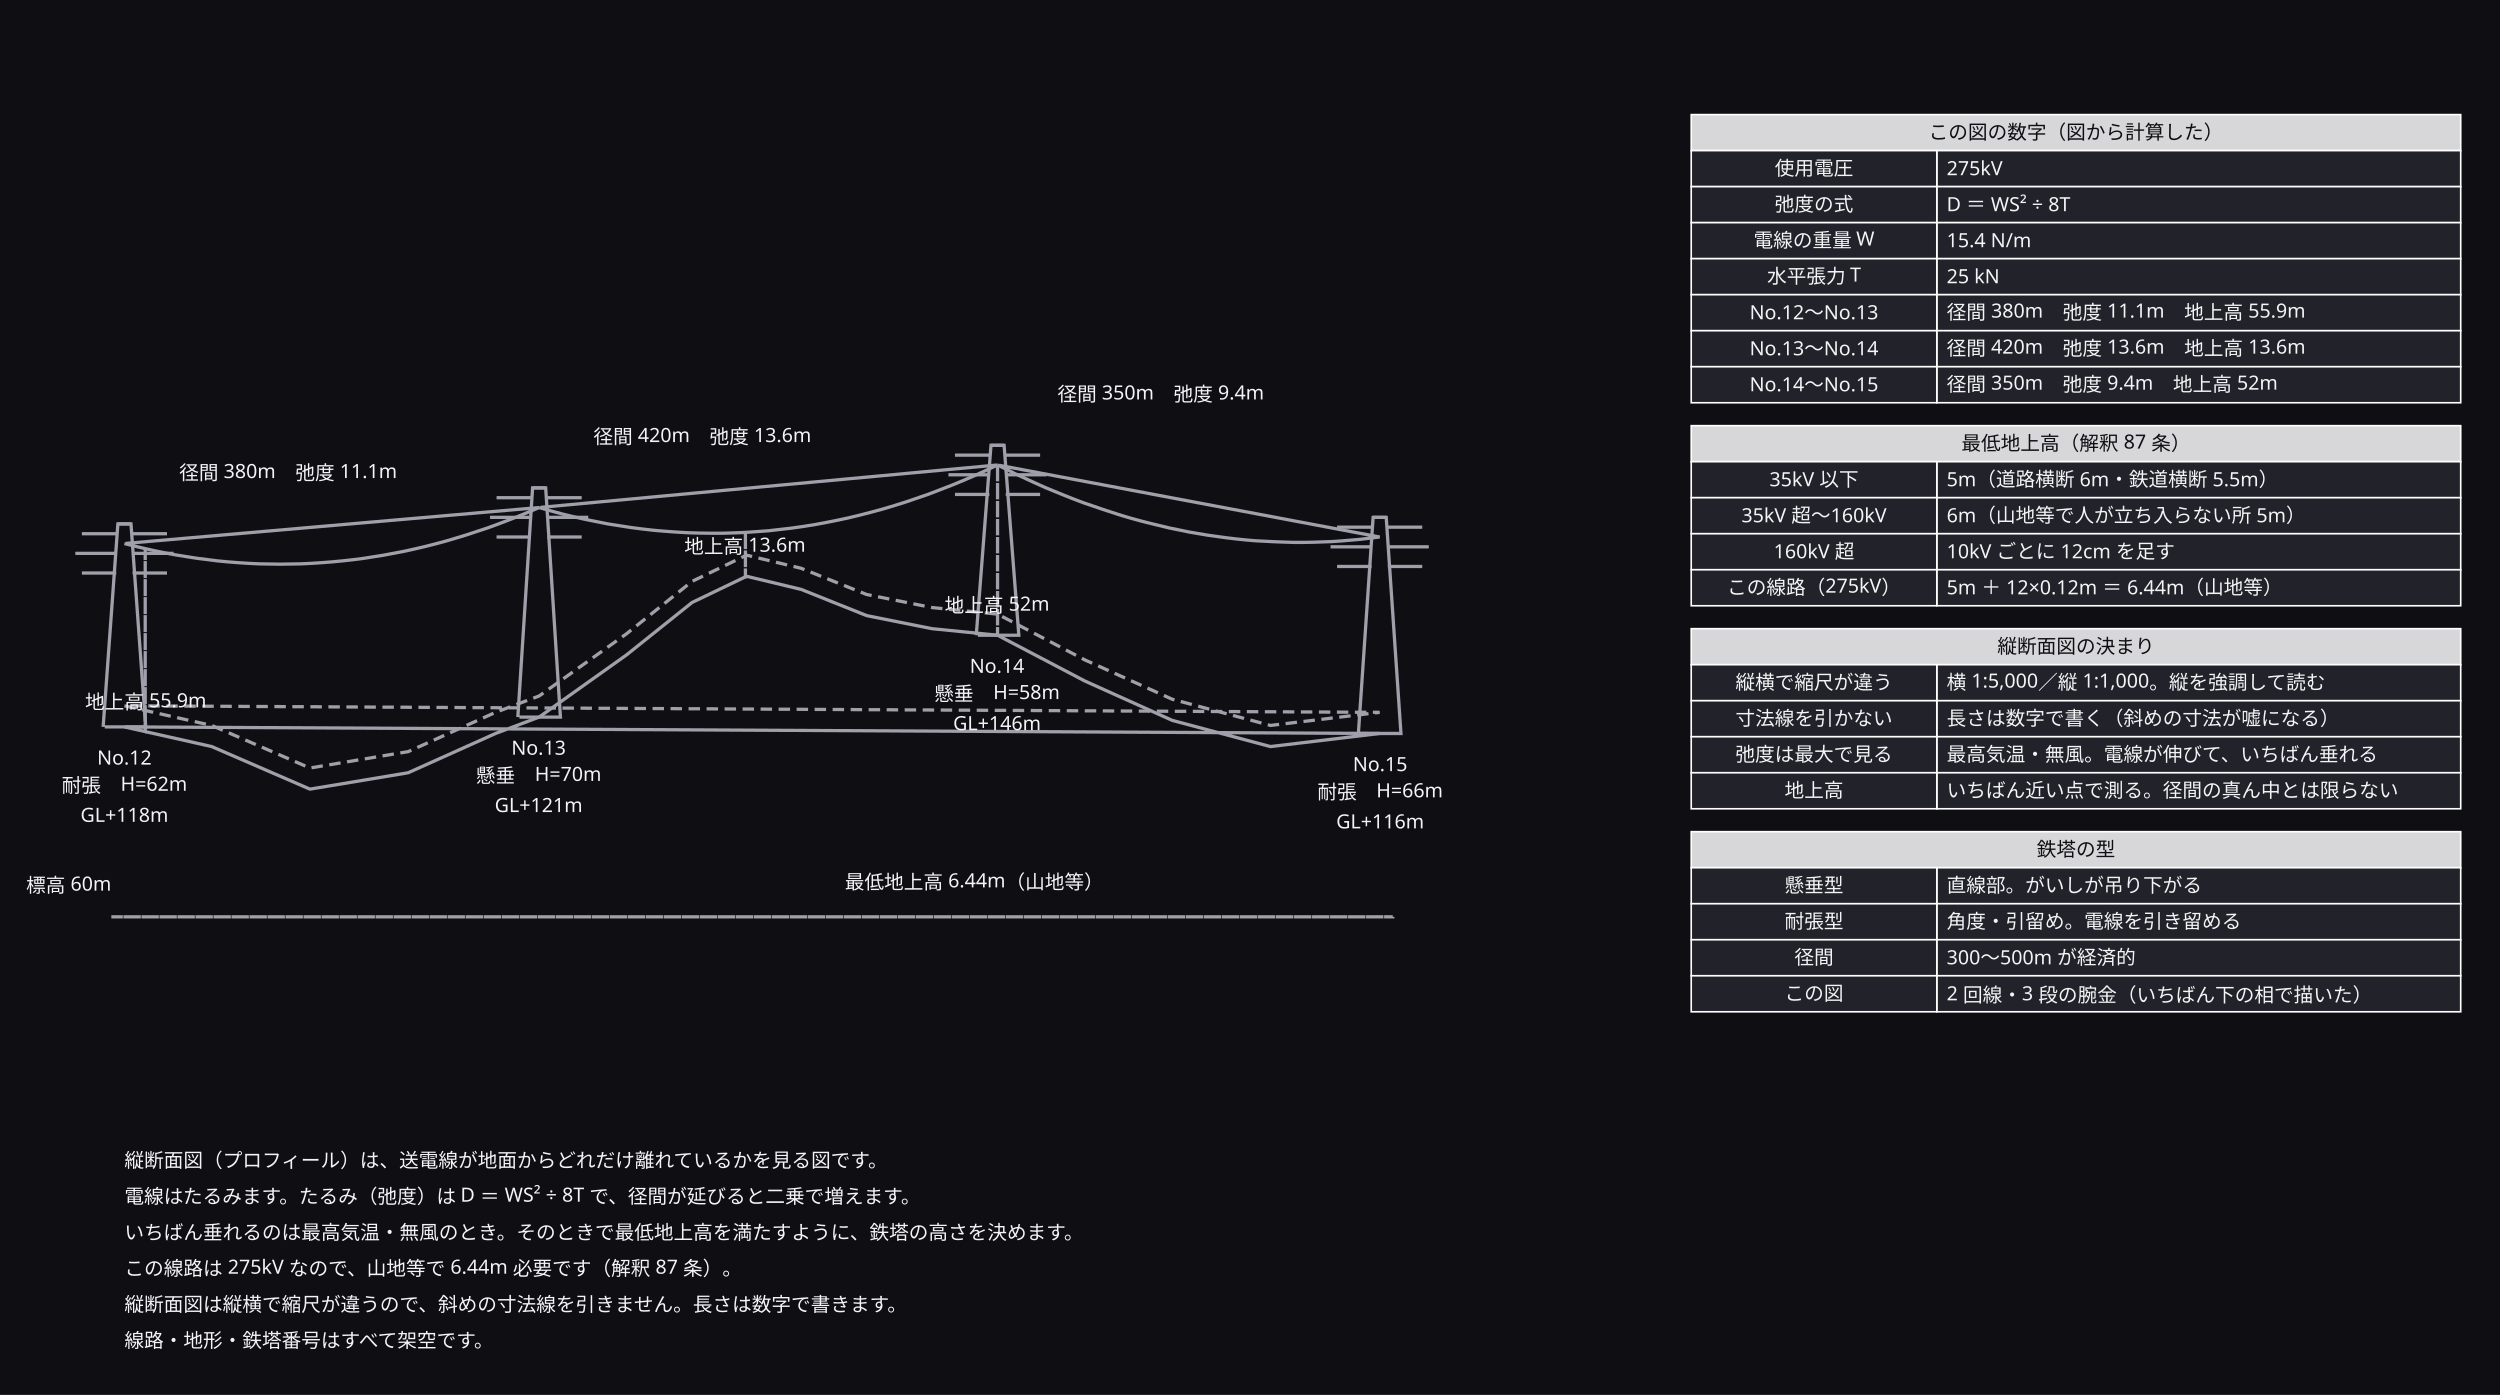
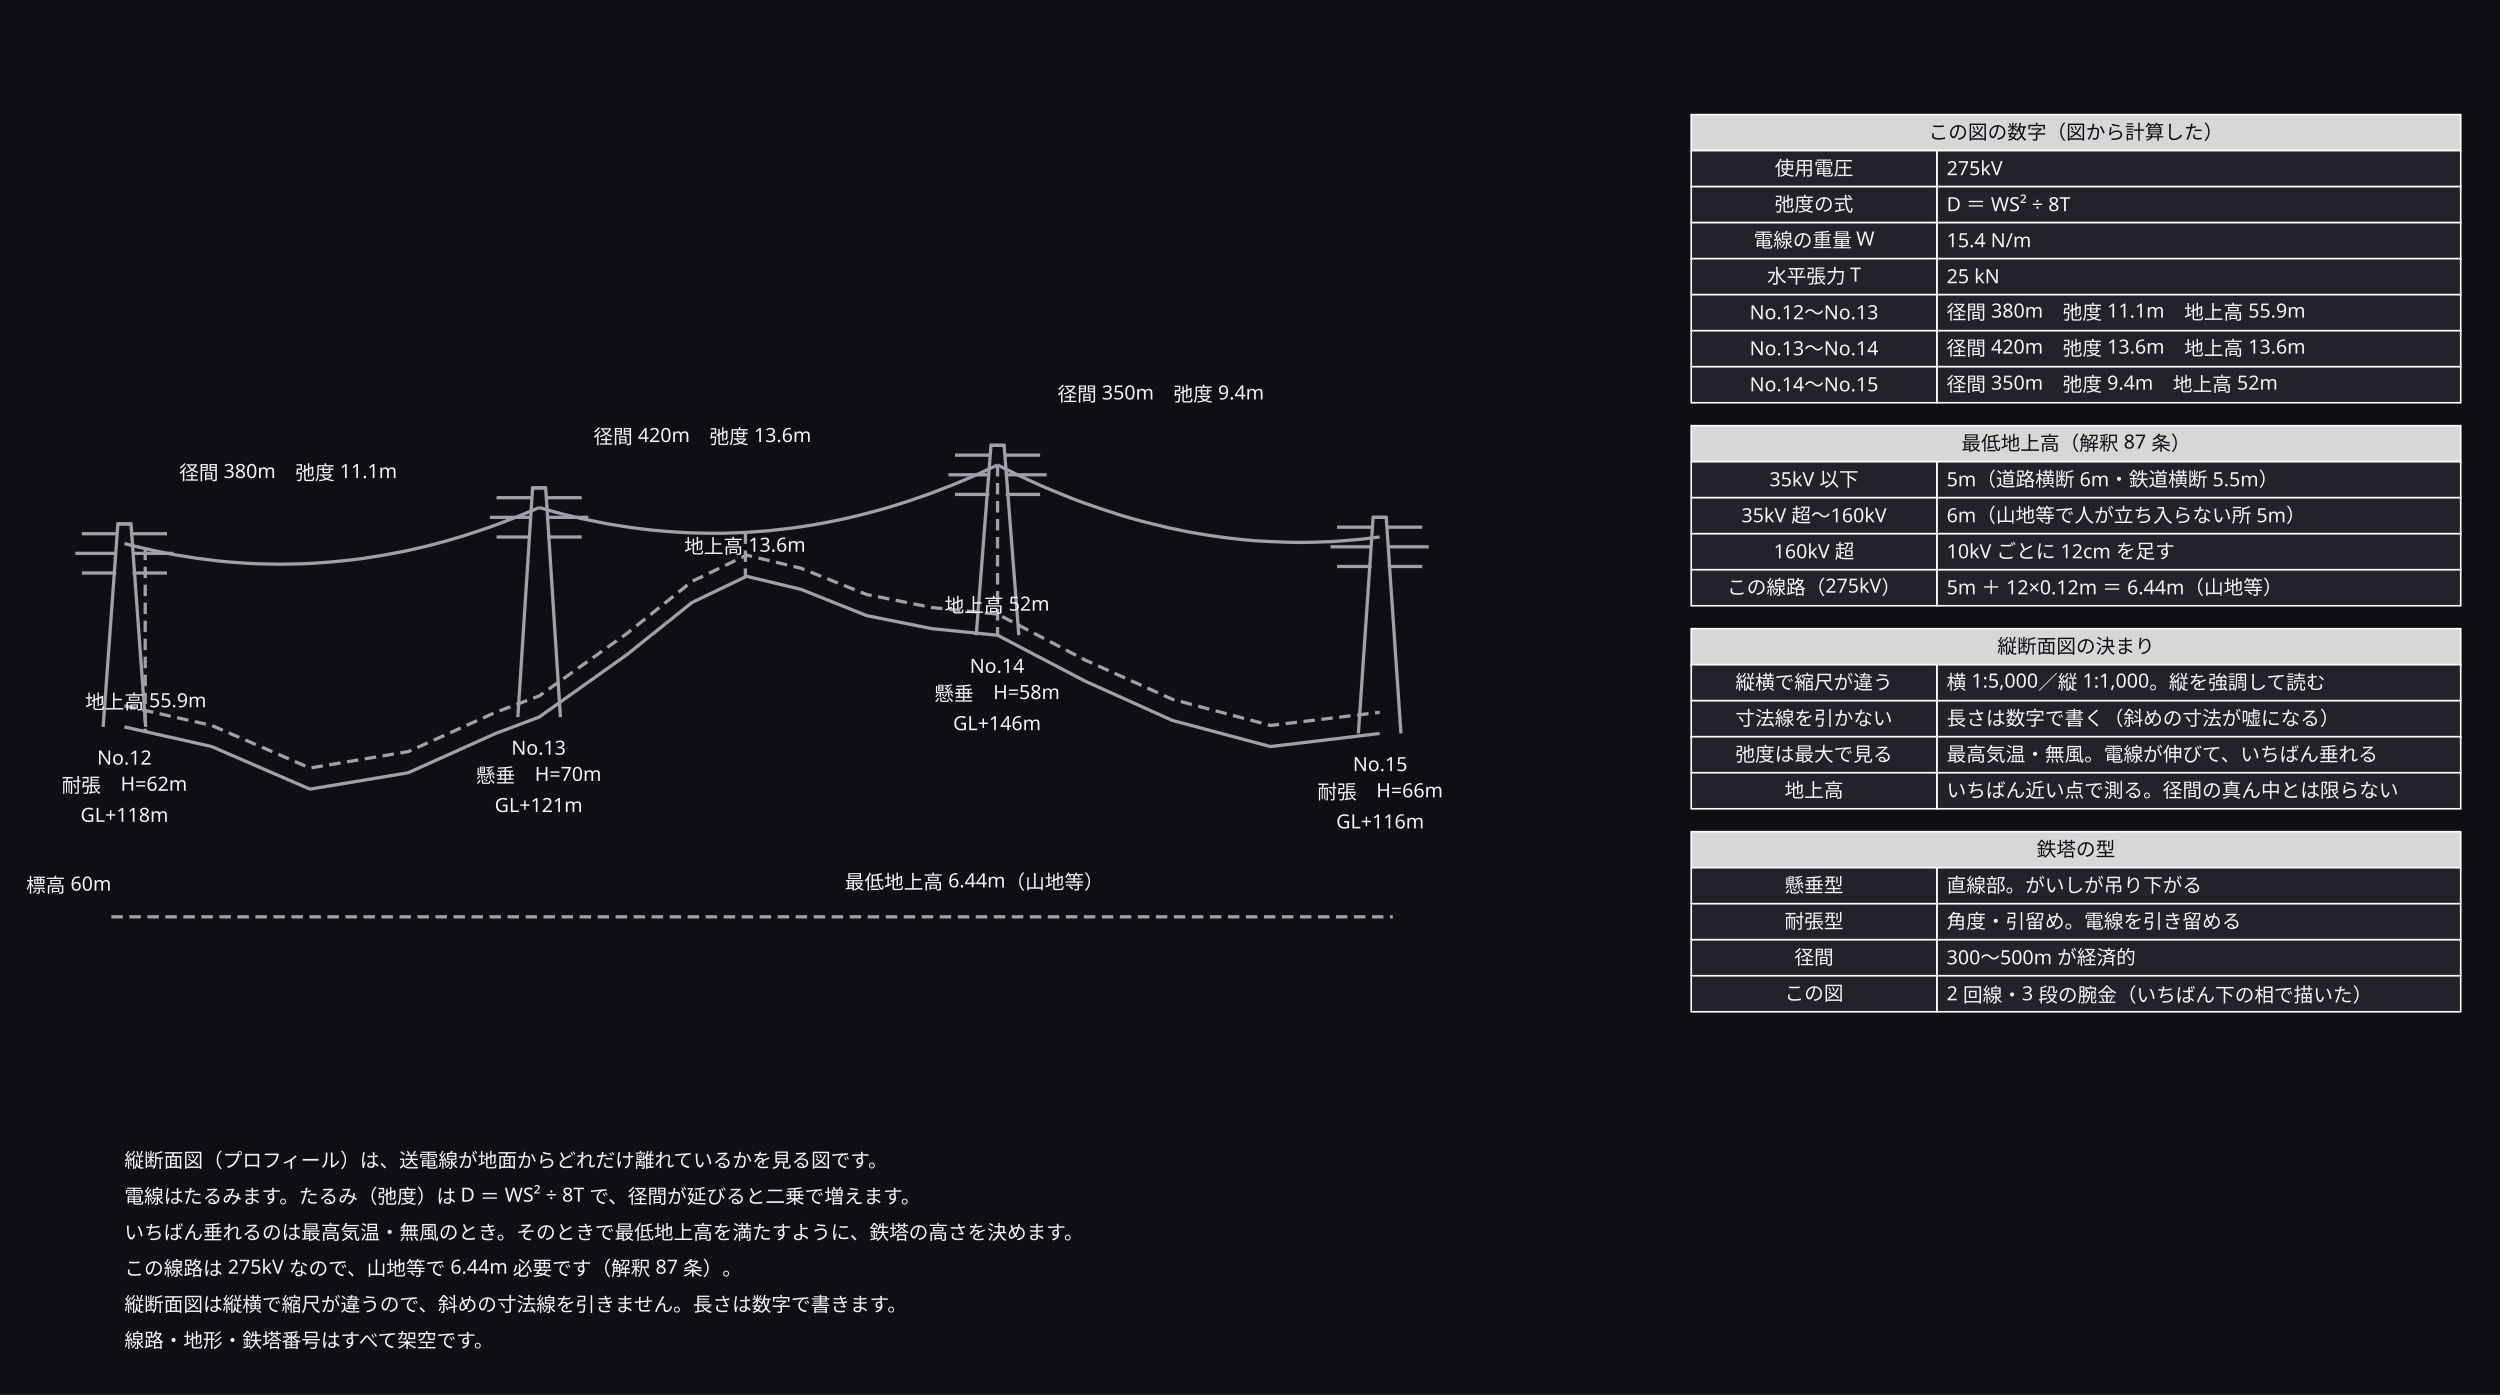
<svg xmlns="http://www.w3.org/2000/svg" width="1527" height="852" viewBox="0 0 1527 852">
  <defs>
    <marker id="arrow" viewBox="0 0 10 10" refX="9" refY="5" markerWidth="6" markerHeight="6" orient="auto">
      <path d="M 0 0 L 10 5 L 0 10 z" fill="#a0a0ab" />
    </marker>
  </defs>
  <rect data-paper="1" x="0" y="0" width="1527" height="852" fill="#0f0f13" />
  <g data-edge="p0&gt;p0" data-pinned="false">
-     <path d="M 76 444 L 129.3 456 L 189.3 482 L 249.3 472 L 302.7 448 L 329.3 438 L 382.7 400 L 422.7 368 L 456 352 L 489.3 360 L 529.3 376 L 569.3 384 L 609.3 388 L 662.7 416 L 716 440 L 776 456 L 842.7 448 L 77 444" fill="none" stroke="#a0a0ab" stroke-width="2" />
+     <path d="M 76 444 L 129.3 456 L 189.3 482 L 249.3 472 L 302.7 448 L 329.3 438 L 382.7 400 L 422.7 368 L 456 352 L 489.3 360 L 529.3 376 L 569.3 384 L 609.3 388 L 662.7 416 L 716 440 L 776 456 L 842.7 448" fill="none" stroke="#a0a0ab" stroke-width="2" />
  </g>
  <g data-edge="p1&gt;p1" data-pinned="false">
-     <path d="M 63 444 L 72 320 L 80 320 L 89 444 L 64 444" fill="none" stroke="#a0a0ab" stroke-width="2" />
+     <path d="M 63 444 L 72 320 L 80 320 L 89 444" fill="none" stroke="#a0a0ab" stroke-width="2" />
  </g>
  <g data-edge="p2&gt;p2" data-pinned="false">
-     <path d="M 72 320 L 80 320 L 73 320" fill="none" stroke="#a0a0ab" stroke-width="2" />
+     <path d="M 72 320 L 80 320" fill="none" stroke="#a0a0ab" stroke-width="2" />
  </g>
  <g data-edge="p3&gt;p3" data-pinned="false">
-     <path d="M 50 326 L 71 326 L 51 326" fill="none" stroke="#a0a0ab" stroke-width="2" />
+     <path d="M 50 326 L 71 326" fill="none" stroke="#a0a0ab" stroke-width="2" />
  </g>
  <g data-edge="p4&gt;p4" data-pinned="false">
-     <path d="M 81 326 L 102 326 L 82 326" fill="none" stroke="#a0a0ab" stroke-width="2" />
+     <path d="M 81 326 L 102 326" fill="none" stroke="#a0a0ab" stroke-width="2" />
  </g>
  <g data-edge="p5&gt;p5" data-pinned="false">
-     <path d="M 46 338 L 71 338 L 47 338" fill="none" stroke="#a0a0ab" stroke-width="2" />
+     <path d="M 46 338 L 71 338" fill="none" stroke="#a0a0ab" stroke-width="2" />
  </g>
  <g data-edge="p6&gt;p6" data-pinned="false">
-     <path d="M 81 338 L 106 338 L 82 338" fill="none" stroke="#a0a0ab" stroke-width="2" />
+     <path d="M 81 338 L 106 338" fill="none" stroke="#a0a0ab" stroke-width="2" />
  </g>
  <g data-edge="p7&gt;p7" data-pinned="false">
-     <path d="M 50 350 L 71 350 L 51 350" fill="none" stroke="#a0a0ab" stroke-width="2" />
+     <path d="M 50 350 L 71 350" fill="none" stroke="#a0a0ab" stroke-width="2" />
  </g>
  <g data-edge="p8&gt;p8" data-pinned="false">
-     <path d="M 81 350 L 102 350 L 82 350" fill="none" stroke="#a0a0ab" stroke-width="2" />
+     <path d="M 81 350 L 102 350" fill="none" stroke="#a0a0ab" stroke-width="2" />
  </g>
  <g data-edge="p9&gt;p9" data-pinned="false">
-     <path d="M 316.3 438 L 325.3 298 L 333.3 298 L 342.3 438 L 317.3 438" fill="none" stroke="#a0a0ab" stroke-width="2" />
+     <path d="M 316.3 438 L 325.3 298 L 333.3 298 L 342.3 438" fill="none" stroke="#a0a0ab" stroke-width="2" />
  </g>
  <g data-edge="p10&gt;p10" data-pinned="false">
-     <path d="M 325.3 298 L 333.3 298 L 326.3 298" fill="none" stroke="#a0a0ab" stroke-width="2" />
+     <path d="M 325.3 298 L 333.3 298" fill="none" stroke="#a0a0ab" stroke-width="2" />
  </g>
  <g data-edge="p11&gt;p11" data-pinned="false">
-     <path d="M 303.3 304 L 324.3 304 L 304.3 304" fill="none" stroke="#a0a0ab" stroke-width="2" />
+     <path d="M 303.3 304 L 324.3 304" fill="none" stroke="#a0a0ab" stroke-width="2" />
  </g>
  <g data-edge="p12&gt;p12" data-pinned="false">
-     <path d="M 334.3 304 L 355.3 304 L 335.3 304" fill="none" stroke="#a0a0ab" stroke-width="2" />
+     <path d="M 334.3 304 L 355.3 304" fill="none" stroke="#a0a0ab" stroke-width="2" />
  </g>
  <g data-edge="p13&gt;p13" data-pinned="false">
-     <path d="M 299.3 316 L 324.3 316 L 300.3 316" fill="none" stroke="#a0a0ab" stroke-width="2" />
+     <path d="M 299.3 316 L 324.3 316" fill="none" stroke="#a0a0ab" stroke-width="2" />
  </g>
  <g data-edge="p14&gt;p14" data-pinned="false">
-     <path d="M 334.3 316 L 359.3 316 L 335.3 316" fill="none" stroke="#a0a0ab" stroke-width="2" />
+     <path d="M 334.3 316 L 359.3 316" fill="none" stroke="#a0a0ab" stroke-width="2" />
  </g>
  <g data-edge="p15&gt;p15" data-pinned="false">
-     <path d="M 303.3 328 L 324.3 328 L 304.3 328" fill="none" stroke="#a0a0ab" stroke-width="2" />
+     <path d="M 303.3 328 L 324.3 328" fill="none" stroke="#a0a0ab" stroke-width="2" />
  </g>
  <g data-edge="p16&gt;p16" data-pinned="false">
-     <path d="M 334.3 328 L 355.3 328 L 335.3 328" fill="none" stroke="#a0a0ab" stroke-width="2" />
+     <path d="M 334.3 328 L 355.3 328" fill="none" stroke="#a0a0ab" stroke-width="2" />
  </g>
  <g data-edge="p17&gt;p17" data-pinned="false">
-     <path d="M 596.3 388 L 605.3 272 L 613.3 272 L 622.3 388 L 597.3 388" fill="none" stroke="#a0a0ab" stroke-width="2" />
+     <path d="M 596.3 388 L 605.3 272 L 613.3 272 L 622.3 388" fill="none" stroke="#a0a0ab" stroke-width="2" />
  </g>
  <g data-edge="p18&gt;p18" data-pinned="false">
-     <path d="M 605.3 272 L 613.3 272 L 606.3 272" fill="none" stroke="#a0a0ab" stroke-width="2" />
+     <path d="M 605.3 272 L 613.3 272" fill="none" stroke="#a0a0ab" stroke-width="2" />
  </g>
  <g data-edge="p19&gt;p19" data-pinned="false">
-     <path d="M 583.3 278 L 604.3 278 L 584.3 278" fill="none" stroke="#a0a0ab" stroke-width="2" />
+     <path d="M 583.3 278 L 604.3 278" fill="none" stroke="#a0a0ab" stroke-width="2" />
  </g>
  <g data-edge="p20&gt;p20" data-pinned="false">
-     <path d="M 614.3 278 L 635.3 278 L 615.3 278" fill="none" stroke="#a0a0ab" stroke-width="2" />
+     <path d="M 614.3 278 L 635.3 278" fill="none" stroke="#a0a0ab" stroke-width="2" />
  </g>
  <g data-edge="p21&gt;p21" data-pinned="false">
-     <path d="M 579.3 290 L 604.3 290 L 580.3 290" fill="none" stroke="#a0a0ab" stroke-width="2" />
+     <path d="M 579.3 290 L 604.3 290" fill="none" stroke="#a0a0ab" stroke-width="2" />
  </g>
  <g data-edge="p22&gt;p22" data-pinned="false">
-     <path d="M 614.3 290 L 639.3 290 L 615.3 290" fill="none" stroke="#a0a0ab" stroke-width="2" />
+     <path d="M 614.3 290 L 639.3 290" fill="none" stroke="#a0a0ab" stroke-width="2" />
  </g>
  <g data-edge="p23&gt;p23" data-pinned="false">
-     <path d="M 583.3 302 L 604.3 302 L 584.3 302" fill="none" stroke="#a0a0ab" stroke-width="2" />
+     <path d="M 583.3 302 L 604.3 302" fill="none" stroke="#a0a0ab" stroke-width="2" />
  </g>
  <g data-edge="p24&gt;p24" data-pinned="false">
-     <path d="M 614.3 302 L 635.3 302 L 615.3 302" fill="none" stroke="#a0a0ab" stroke-width="2" />
+     <path d="M 614.3 302 L 635.3 302" fill="none" stroke="#a0a0ab" stroke-width="2" />
  </g>
  <g data-edge="p25&gt;p25" data-pinned="false">
-     <path d="M 829.7 448 L 838.7 316 L 846.7 316 L 855.7 448 L 830.7 448" fill="none" stroke="#a0a0ab" stroke-width="2" />
+     <path d="M 829.7 448 L 838.7 316 L 846.7 316 L 855.7 448" fill="none" stroke="#a0a0ab" stroke-width="2" />
  </g>
  <g data-edge="p26&gt;p26" data-pinned="false">
-     <path d="M 838.7 316 L 846.7 316 L 839.7 316" fill="none" stroke="#a0a0ab" stroke-width="2" />
+     <path d="M 838.7 316 L 846.7 316" fill="none" stroke="#a0a0ab" stroke-width="2" />
  </g>
  <g data-edge="p27&gt;p27" data-pinned="false">
-     <path d="M 816.7 322 L 837.7 322 L 817.7 322" fill="none" stroke="#a0a0ab" stroke-width="2" />
+     <path d="M 816.7 322 L 837.7 322" fill="none" stroke="#a0a0ab" stroke-width="2" />
  </g>
  <g data-edge="p28&gt;p28" data-pinned="false">
-     <path d="M 847.7 322 L 868.7 322 L 848.7 322" fill="none" stroke="#a0a0ab" stroke-width="2" />
+     <path d="M 847.7 322 L 868.7 322" fill="none" stroke="#a0a0ab" stroke-width="2" />
  </g>
  <g data-edge="p29&gt;p29" data-pinned="false">
-     <path d="M 812.7 334 L 837.7 334 L 813.7 334" fill="none" stroke="#a0a0ab" stroke-width="2" />
+     <path d="M 812.7 334 L 837.7 334" fill="none" stroke="#a0a0ab" stroke-width="2" />
  </g>
  <g data-edge="p30&gt;p30" data-pinned="false">
-     <path d="M 847.7 334 L 872.7 334 L 848.7 334" fill="none" stroke="#a0a0ab" stroke-width="2" />
+     <path d="M 847.7 334 L 872.7 334" fill="none" stroke="#a0a0ab" stroke-width="2" />
  </g>
  <g data-edge="p31&gt;p31" data-pinned="false">
-     <path d="M 816.7 346 L 837.7 346 L 817.7 346" fill="none" stroke="#a0a0ab" stroke-width="2" />
+     <path d="M 816.7 346 L 837.7 346" fill="none" stroke="#a0a0ab" stroke-width="2" />
  </g>
  <g data-edge="p32&gt;p32" data-pinned="false">
-     <path d="M 847.7 346 L 868.7 346 L 848.7 346" fill="none" stroke="#a0a0ab" stroke-width="2" />
+     <path d="M 847.7 346 L 868.7 346" fill="none" stroke="#a0a0ab" stroke-width="2" />
  </g>
  <g data-edge="p33&gt;p33" data-pinned="false">
-     <path d="M 76 332 L 82.3 333.6 L 88.7 335.1 L 95 336.5 L 101.3 337.8 L 107.7 339 L 114 340 L 120.3 341 L 126.7 341.8 L 133 342.6 L 139.3 343.2 L 145.7 343.7 L 152 344.1 L 158.3 344.4 L 164.7 344.5 L 171 344.6 L 177.3 344.5 L 183.7 344.4 L 190 344.1 L 196.3 343.7 L 202.7 343.2 L 209 342.6 L 215.3 341.9 L 221.7 341.1 L 228 340.1 L 234.3 339.1 L 240.7 337.9 L 247 336.7 L 253.3 335.3 L 259.7 333.8 L 266 332.2 L 272.3 330.5 L 278.7 328.6 L 285 326.7 L 291.3 324.6 L 297.7 322.5 L 304 320.2 L 310.3 317.8 L 316.7 315.3 L 323 312.7 L 329.3 310 L 77 331.9" fill="none" stroke="#a0a0ab" stroke-width="2" />
+     <path d="M 76 332 L 82.3 333.6 L 88.7 335.1 L 95 336.5 L 101.3 337.8 L 107.7 339 L 114 340 L 120.3 341 L 126.7 341.8 L 133 342.6 L 139.3 343.2 L 145.7 343.7 L 152 344.1 L 158.3 344.4 L 164.7 344.5 L 171 344.6 L 177.3 344.5 L 183.7 344.4 L 190 344.1 L 196.3 343.7 L 202.7 343.2 L 209 342.6 L 215.3 341.9 L 221.7 341.1 L 228 340.1 L 234.3 339.1 L 240.7 337.9 L 247 336.7 L 253.3 335.3 L 259.7 333.8 L 266 332.2 L 272.3 330.5 L 278.7 328.6 L 285 326.7 L 291.3 324.6 L 297.7 322.5 L 304 320.2 L 310.3 317.8 L 316.7 315.3 L 323 312.7 L 329.3 310" fill="none" stroke="#a0a0ab" stroke-width="2" />
  </g>
  <g data-edge="p34&gt;p34" data-pinned="false">
-     <path d="M 88.7 335.1 L 88.7 446.9 L 88.7 336.1" fill="none" stroke="#a0a0ab" stroke-width="2" stroke-dasharray="7 4" />
+     <path d="M 88.7 335.1 L 88.7 446.9" fill="none" stroke="#a0a0ab" stroke-width="2" stroke-dasharray="7 4" />
  </g>
  <g data-edge="p35&gt;p35" data-pinned="false">
-     <path d="M 329.3 310 L 336.3 312 L 343.3 313.9 L 350.3 315.6 L 357.3 317.2 L 364.3 318.6 L 371.3 320 L 378.3 321.1 L 385.3 322.2 L 392.3 323.1 L 399.3 323.9 L 406.3 324.5 L 413.3 325 L 420.3 325.4 L 427.3 325.6 L 434.3 325.7 L 441.3 325.7 L 448.3 325.5 L 455.3 325.2 L 462.3 324.7 L 469.3 324.2 L 476.3 323.4 L 483.3 322.6 L 490.3 321.6 L 497.3 320.5 L 504.3 319.2 L 511.3 317.8 L 518.3 316.3 L 525.3 314.6 L 532.3 312.8 L 539.3 310.9 L 546.3 308.8 L 553.3 306.6 L 560.3 304.2 L 567.3 301.8 L 574.3 299.1 L 581.3 296.4 L 588.3 293.5 L 595.3 290.5 L 602.3 287.3 L 609.3 284 L 330.3 309.9" fill="none" stroke="#a0a0ab" stroke-width="2" />
+     <path d="M 329.3 310 L 336.3 312 L 343.3 313.9 L 350.3 315.6 L 357.3 317.2 L 364.3 318.6 L 371.3 320 L 378.3 321.1 L 385.3 322.2 L 392.3 323.1 L 399.3 323.9 L 406.3 324.5 L 413.3 325 L 420.3 325.4 L 427.3 325.6 L 434.3 325.7 L 441.3 325.7 L 448.3 325.5 L 455.3 325.2 L 462.3 324.7 L 469.3 324.2 L 476.3 323.4 L 483.3 322.6 L 490.3 321.6 L 497.3 320.5 L 504.3 319.2 L 511.3 317.8 L 518.3 316.3 L 525.3 314.6 L 532.3 312.8 L 539.3 310.9 L 546.3 308.8 L 553.3 306.6 L 560.3 304.2 L 567.3 301.8 L 574.3 299.1 L 581.3 296.4 L 588.3 293.5 L 595.3 290.5 L 602.3 287.3 L 609.3 284" fill="none" stroke="#a0a0ab" stroke-width="2" />
  </g>
  <g data-edge="p36&gt;p36" data-pinned="false">
-     <path d="M 455.3 325.2 L 455.3 352.3 L 455.3 326.2" fill="none" stroke="#a0a0ab" stroke-width="2" stroke-dasharray="7 4" />
+     <path d="M 455.3 325.2 L 455.3 352.3" fill="none" stroke="#a0a0ab" stroke-width="2" stroke-dasharray="7 4" />
  </g>
  <g data-edge="p37&gt;p37" data-pinned="false">
-     <path d="M 609.3 284 L 615.2 286.9 L 621 289.8 L 626.8 292.5 L 632.7 295.2 L 638.5 297.8 L 644.3 300.2 L 650.2 302.6 L 656 304.9 L 661.8 307.1 L 667.7 309.1 L 673.5 311.1 L 679.3 313 L 685.2 314.9 L 691 316.6 L 696.8 318.2 L 702.7 319.7 L 708.5 321.1 L 714.3 322.5 L 720.2 323.7 L 726 324.9 L 731.8 325.9 L 737.7 326.9 L 743.5 327.7 L 749.3 328.5 L 755.2 329.2 L 761 329.8 L 766.8 330.3 L 772.7 330.6 L 778.5 330.9 L 784.3 331.1 L 790.2 331.3 L 796 331.3 L 801.8 331.2 L 807.7 331 L 813.5 330.8 L 819.3 330.4 L 825.2 329.9 L 831 329.4 L 836.8 328.7 L 842.7 328 L 610.3 284.2" fill="none" stroke="#a0a0ab" stroke-width="2" />
+     <path d="M 609.3 284 L 615.2 286.9 L 621 289.8 L 626.8 292.5 L 632.7 295.2 L 638.5 297.8 L 644.3 300.2 L 650.2 302.6 L 656 304.9 L 661.8 307.1 L 667.7 309.1 L 673.5 311.1 L 679.3 313 L 685.2 314.9 L 691 316.6 L 696.8 318.2 L 702.7 319.7 L 708.5 321.1 L 714.3 322.5 L 720.2 323.7 L 726 324.9 L 731.8 325.9 L 737.7 326.9 L 743.5 327.7 L 749.3 328.5 L 755.2 329.2 L 761 329.8 L 766.8 330.3 L 772.7 330.6 L 778.5 330.9 L 784.3 331.1 L 790.2 331.3 L 796 331.3 L 801.8 331.2 L 807.7 331 L 813.5 330.8 L 819.3 330.4 L 825.2 329.9 L 831 329.4 L 836.8 328.7 L 842.7 328" fill="none" stroke="#a0a0ab" stroke-width="2" />
  </g>
  <g data-edge="p38&gt;p38" data-pinned="false">
-     <path d="M 609.3 284 L 609.3 388 L 609.3 285" fill="none" stroke="#a0a0ab" stroke-width="2" stroke-dasharray="7 4" />
+     <path d="M 609.3 284 L 609.3 388" fill="none" stroke="#a0a0ab" stroke-width="2" stroke-dasharray="7 4" />
  </g>
  <g data-edge="p39&gt;p39" data-pinned="false">
-     <path d="M 76 431.1 L 129.3 443.1 L 189.3 469.1 L 249.3 459.1 L 302.7 435.1 L 329.3 425.1 L 382.7 387.1 L 422.7 355.1 L 456 339.1 L 489.3 347.1 L 529.3 363.1 L 569.3 371.1 L 609.3 375.1 L 662.7 403.1 L 716 427.1 L 776 443.1 L 842.7 435.1 L 77 431.1" fill="none" stroke="#a0a0ab" stroke-width="2" stroke-dasharray="7 4" />
+     <path d="M 76 431.1 L 129.3 443.1 L 189.3 469.1 L 249.3 459.1 L 302.7 435.1 L 329.3 425.1 L 382.7 387.1 L 422.7 355.1 L 456 339.1 L 489.3 347.1 L 529.3 363.1 L 569.3 371.1 L 609.3 375.1 L 662.7 403.1 L 716 427.1 L 776 443.1 L 842.7 435.1" fill="none" stroke="#a0a0ab" stroke-width="2" stroke-dasharray="7 4" />
  </g>
  <g data-edge="p40&gt;p40" data-pinned="false">
-     <path d="M 68 560 L 850.7 560 L 69 560" fill="none" stroke="#a0a0ab" stroke-width="2" stroke-dasharray="7 4" />
+     <path d="M 68 560 L 850.7 560" fill="none" stroke="#a0a0ab" stroke-width="2" stroke-dasharray="7 4" />
  </g>
  <g data-node="n1" data-pinned="false" data-shape="rect" />
  <g data-node="n2" data-pinned="false" data-shape="rect" />
  <g data-node="n3" data-pinned="false" data-shape="rect" />
  <g data-node="n4" data-pinned="false" data-shape="rect" />
  <g data-node="n5" data-pinned="false" data-shape="rect" />
  <g data-node="n6" data-pinned="false" data-shape="rect" />
  <g data-node="h70" data-pinned="false" data-shape="rect">
    <rect x="1033" y="70" width="470" height="22" fill="#22222a" stroke="#ffffff" stroke-width="1" />
    <rect x="1033" y="70" width="470" height="22" fill="#ffffff" fill-opacity="0.82" />
  </g>
  <g data-node="h260" data-pinned="false" data-shape="rect">
    <rect x="1033" y="260" width="470" height="22" fill="#22222a" stroke="#ffffff" stroke-width="1" />
    <rect x="1033" y="260" width="470" height="22" fill="#ffffff" fill-opacity="0.82" />
  </g>
  <g data-node="h384" data-pinned="false" data-shape="rect">
    <rect x="1033" y="384" width="470" height="22" fill="#22222a" stroke="#ffffff" stroke-width="1" />
    <rect x="1033" y="384" width="470" height="22" fill="#ffffff" fill-opacity="0.82" />
  </g>
  <g data-node="h508" data-pinned="false" data-shape="rect">
    <rect x="1033" y="508" width="470" height="22" fill="#22222a" stroke="#ffffff" stroke-width="1" />
    <rect x="1033" y="508" width="470" height="22" fill="#ffffff" fill-opacity="0.82" />
  </g>
  <g data-node="b92" data-pinned="false" data-shape="rect">
    <rect x="1183" y="92" width="320" height="22" fill="#22222a" stroke="#ffffff" stroke-width="1" />
  </g>
  <g data-node="b114" data-pinned="false" data-shape="rect">
    <rect x="1183" y="114" width="320" height="22" fill="#22222a" stroke="#ffffff" stroke-width="1" />
  </g>
  <g data-node="b136" data-pinned="false" data-shape="rect">
    <rect x="1183" y="136" width="320" height="22" fill="#22222a" stroke="#ffffff" stroke-width="1" />
  </g>
  <g data-node="b158" data-pinned="false" data-shape="rect">
    <rect x="1183" y="158" width="320" height="22" fill="#22222a" stroke="#ffffff" stroke-width="1" />
  </g>
  <g data-node="b180" data-pinned="false" data-shape="rect">
    <rect x="1183" y="180" width="320" height="22" fill="#22222a" stroke="#ffffff" stroke-width="1" />
  </g>
  <g data-node="b202" data-pinned="false" data-shape="rect">
    <rect x="1183" y="202" width="320" height="22" fill="#22222a" stroke="#ffffff" stroke-width="1" />
  </g>
  <g data-node="b224" data-pinned="false" data-shape="rect">
    <rect x="1183" y="224" width="320" height="22" fill="#22222a" stroke="#ffffff" stroke-width="1" />
  </g>
  <g data-node="b282" data-pinned="false" data-shape="rect">
    <rect x="1183" y="282" width="320" height="22" fill="#22222a" stroke="#ffffff" stroke-width="1" />
  </g>
  <g data-node="b304" data-pinned="false" data-shape="rect">
    <rect x="1183" y="304" width="320" height="22" fill="#22222a" stroke="#ffffff" stroke-width="1" />
  </g>
  <g data-node="b326" data-pinned="false" data-shape="rect">
    <rect x="1183" y="326" width="320" height="22" fill="#22222a" stroke="#ffffff" stroke-width="1" />
  </g>
  <g data-node="b348" data-pinned="false" data-shape="rect">
    <rect x="1183" y="348" width="320" height="22" fill="#22222a" stroke="#ffffff" stroke-width="1" />
  </g>
  <g data-node="b406" data-pinned="false" data-shape="rect">
    <rect x="1183" y="406" width="320" height="22" fill="#22222a" stroke="#ffffff" stroke-width="1" />
  </g>
  <g data-node="b428" data-pinned="false" data-shape="rect">
    <rect x="1183" y="428" width="320" height="22" fill="#22222a" stroke="#ffffff" stroke-width="1" />
  </g>
  <g data-node="b450" data-pinned="false" data-shape="rect">
    <rect x="1183" y="450" width="320" height="22" fill="#22222a" stroke="#ffffff" stroke-width="1" />
  </g>
  <g data-node="b472" data-pinned="false" data-shape="rect">
    <rect x="1183" y="472" width="320" height="22" fill="#22222a" stroke="#ffffff" stroke-width="1" />
  </g>
  <g data-node="b530" data-pinned="false" data-shape="rect">
    <rect x="1183" y="530" width="320" height="22" fill="#22222a" stroke="#ffffff" stroke-width="1" />
  </g>
  <g data-node="b552" data-pinned="false" data-shape="rect">
    <rect x="1183" y="552" width="320" height="22" fill="#22222a" stroke="#ffffff" stroke-width="1" />
  </g>
  <g data-node="b574" data-pinned="false" data-shape="rect">
    <rect x="1183" y="574" width="320" height="22" fill="#22222a" stroke="#ffffff" stroke-width="1" />
  </g>
  <g data-node="b596" data-pinned="false" data-shape="rect">
    <rect x="1183" y="596" width="320" height="22" fill="#22222a" stroke="#ffffff" stroke-width="1" />
  </g>
  <g data-node="need" data-pinned="false" data-shape="rect" />
  <g data-node="a92" data-pinned="false" data-shape="rect">
    <rect x="1033" y="92" width="150" height="22" fill="#22222a" stroke="#ffffff" stroke-width="1" />
  </g>
  <g data-node="a114" data-pinned="false" data-shape="rect">
    <rect x="1033" y="114" width="150" height="22" fill="#22222a" stroke="#ffffff" stroke-width="1" />
  </g>
  <g data-node="a136" data-pinned="false" data-shape="rect">
    <rect x="1033" y="136" width="150" height="22" fill="#22222a" stroke="#ffffff" stroke-width="1" />
  </g>
  <g data-node="a158" data-pinned="false" data-shape="rect">
    <rect x="1033" y="158" width="150" height="22" fill="#22222a" stroke="#ffffff" stroke-width="1" />
  </g>
  <g data-node="a180" data-pinned="false" data-shape="rect">
    <rect x="1033" y="180" width="150" height="22" fill="#22222a" stroke="#ffffff" stroke-width="1" />
  </g>
  <g data-node="a202" data-pinned="false" data-shape="rect">
    <rect x="1033" y="202" width="150" height="22" fill="#22222a" stroke="#ffffff" stroke-width="1" />
  </g>
  <g data-node="a224" data-pinned="false" data-shape="rect">
    <rect x="1033" y="224" width="150" height="22" fill="#22222a" stroke="#ffffff" stroke-width="1" />
  </g>
  <g data-node="a282" data-pinned="false" data-shape="rect">
    <rect x="1033" y="282" width="150" height="22" fill="#22222a" stroke="#ffffff" stroke-width="1" />
  </g>
  <g data-node="a304" data-pinned="false" data-shape="rect">
    <rect x="1033" y="304" width="150" height="22" fill="#22222a" stroke="#ffffff" stroke-width="1" />
  </g>
  <g data-node="a326" data-pinned="false" data-shape="rect">
    <rect x="1033" y="326" width="150" height="22" fill="#22222a" stroke="#ffffff" stroke-width="1" />
  </g>
  <g data-node="a348" data-pinned="false" data-shape="rect">
    <rect x="1033" y="348" width="150" height="22" fill="#22222a" stroke="#ffffff" stroke-width="1" />
  </g>
  <g data-node="a406" data-pinned="false" data-shape="rect">
    <rect x="1033" y="406" width="150" height="22" fill="#22222a" stroke="#ffffff" stroke-width="1" />
  </g>
  <g data-node="a428" data-pinned="false" data-shape="rect">
    <rect x="1033" y="428" width="150" height="22" fill="#22222a" stroke="#ffffff" stroke-width="1" />
  </g>
  <g data-node="a450" data-pinned="false" data-shape="rect">
    <rect x="1033" y="450" width="150" height="22" fill="#22222a" stroke="#ffffff" stroke-width="1" />
  </g>
  <g data-node="a472" data-pinned="false" data-shape="rect">
    <rect x="1033" y="472" width="150" height="22" fill="#22222a" stroke="#ffffff" stroke-width="1" />
  </g>
  <g data-node="a530" data-pinned="false" data-shape="rect">
    <rect x="1033" y="530" width="150" height="22" fill="#22222a" stroke="#ffffff" stroke-width="1" />
  </g>
  <g data-node="a552" data-pinned="false" data-shape="rect">
    <rect x="1033" y="552" width="150" height="22" fill="#22222a" stroke="#ffffff" stroke-width="1" />
  </g>
  <g data-node="a574" data-pinned="false" data-shape="rect">
    <rect x="1033" y="574" width="150" height="22" fill="#22222a" stroke="#ffffff" stroke-width="1" />
  </g>
  <g data-node="a596" data-pinned="false" data-shape="rect">
    <rect x="1033" y="596" width="150" height="22" fill="#22222a" stroke="#ffffff" stroke-width="1" />
  </g>
  <g data-node="s0" data-pinned="false" data-shape="rect" />
  <g data-node="s1" data-pinned="false" data-shape="rect" />
  <g data-node="s2" data-pinned="false" data-shape="rect" />
  <g data-node="ty_No.12" data-pinned="false" data-shape="rect" />
  <g data-node="ty_No.13" data-pinned="false" data-shape="rect" />
  <g data-node="ty_No.14" data-pinned="false" data-shape="rect" />
  <g data-node="ty_No.15" data-pinned="false" data-shape="rect" />
  <g data-node="g0" data-pinned="false" data-shape="rect" />
  <g data-node="g1" data-pinned="false" data-shape="rect" />
  <g data-node="g2" data-pinned="false" data-shape="rect" />
  <g data-node="el_No.12" data-pinned="false" data-shape="rect" />
  <g data-node="el_No.13" data-pinned="false" data-shape="rect" />
  <g data-node="el_No.14" data-pinned="false" data-shape="rect" />
  <g data-node="el_No.15" data-pinned="false" data-shape="rect" />
  <g data-node="t_No.12" data-pinned="false" data-shape="rect" />
  <g data-node="t_No.13" data-pinned="false" data-shape="rect" />
  <g data-node="t_No.14" data-pinned="false" data-shape="rect" />
  <g data-node="t_No.15" data-pinned="false" data-shape="rect" />
  <g data-node="datum" data-pinned="false" data-shape="rect" />
  <g data-node="p0" data-pinned="false" data-shape="rect" />
  <g data-node="p1" data-pinned="false" data-shape="rect" />
  <g data-node="p2" data-pinned="false" data-shape="rect" />
  <g data-node="p3" data-pinned="false" data-shape="rect" />
  <g data-node="p4" data-pinned="false" data-shape="rect" />
  <g data-node="p5" data-pinned="false" data-shape="rect" />
  <g data-node="p6" data-pinned="false" data-shape="rect" />
  <g data-node="p7" data-pinned="false" data-shape="rect" />
  <g data-node="p8" data-pinned="false" data-shape="rect" />
  <g data-node="p9" data-pinned="false" data-shape="rect" />
  <g data-node="p10" data-pinned="false" data-shape="rect" />
  <g data-node="p11" data-pinned="false" data-shape="rect" />
  <g data-node="p12" data-pinned="false" data-shape="rect" />
  <g data-node="p13" data-pinned="false" data-shape="rect" />
  <g data-node="p14" data-pinned="false" data-shape="rect" />
  <g data-node="p15" data-pinned="false" data-shape="rect" />
  <g data-node="p16" data-pinned="false" data-shape="rect" />
  <g data-node="p17" data-pinned="false" data-shape="rect" />
  <g data-node="p18" data-pinned="false" data-shape="rect" />
  <g data-node="p19" data-pinned="false" data-shape="rect" />
  <g data-node="p20" data-pinned="false" data-shape="rect" />
  <g data-node="p21" data-pinned="false" data-shape="rect" />
  <g data-node="p22" data-pinned="false" data-shape="rect" />
  <g data-node="p23" data-pinned="false" data-shape="rect" />
  <g data-node="p24" data-pinned="false" data-shape="rect" />
  <g data-node="p25" data-pinned="false" data-shape="rect" />
  <g data-node="p26" data-pinned="false" data-shape="rect" />
  <g data-node="p27" data-pinned="false" data-shape="rect" />
  <g data-node="p28" data-pinned="false" data-shape="rect" />
  <g data-node="p29" data-pinned="false" data-shape="rect" />
  <g data-node="p30" data-pinned="false" data-shape="rect" />
  <g data-node="p31" data-pinned="false" data-shape="rect" />
  <g data-node="p32" data-pinned="false" data-shape="rect" />
  <g data-node="p33" data-pinned="false" data-shape="rect" />
  <g data-node="p34" data-pinned="false" data-shape="rect" />
  <g data-node="p35" data-pinned="false" data-shape="rect" />
  <g data-node="p36" data-pinned="false" data-shape="rect" />
  <g data-node="p37" data-pinned="false" data-shape="rect" />
  <g data-node="p38" data-pinned="false" data-shape="rect" />
  <g data-node="p39" data-pinned="false" data-shape="rect" />
  <g data-node="p40" data-pinned="false" data-shape="rect" />
  <g data-name="n1">
    <text x="76" y="713" text-anchor="start" font-family="sans-serif" font-size="12" fill="#f4f4f6">縦断面図（プロフィール）は、送電線が地面からどれだけ離れているかを見る図です。</text>
  </g>
  <g data-name="n2">
    <text x="76" y="735" text-anchor="start" font-family="sans-serif" font-size="12" fill="#f4f4f6">電線はたるみます。たるみ（弛度）は D ＝ WS² ÷ 8T で、径間が延びると二乗で増えます。</text>
  </g>
  <g data-name="n3">
    <text x="76" y="757" text-anchor="start" font-family="sans-serif" font-size="12" fill="#f4f4f6">いちばん垂れるのは最高気温・無風のとき。そのときで最低地上高を満たすように、鉄塔の高さを決めます。</text>
  </g>
  <g data-name="n4">
    <text x="76" y="779" text-anchor="start" font-family="sans-serif" font-size="12" fill="#f4f4f6">この線路は 275kV なので、山地等で 6.44m 必要です（解釈 87 条）。</text>
  </g>
  <g data-name="n5">
    <text x="76" y="801" text-anchor="start" font-family="sans-serif" font-size="12" fill="#f4f4f6">縦断面図は縦横で縮尺が違うので、斜めの寸法線を引きません。長さは数字で書きます。</text>
  </g>
  <g data-name="n6">
    <text x="76" y="823" text-anchor="start" font-family="sans-serif" font-size="12" fill="#f4f4f6">線路・地形・鉄塔番号はすべて架空です。</text>
  </g>
  <g data-name="h70">
    <text x="1268" y="85" text-anchor="middle" font-family="sans-serif" font-size="12" fill="#0f0f13">この図の数字（図から計算した）</text>
  </g>
  <g data-name="h260">
    <text x="1268" y="275" text-anchor="middle" font-family="sans-serif" font-size="12" fill="#0f0f13">最低地上高（解釈 87 条）</text>
  </g>
  <g data-name="h384">
    <text x="1268" y="399" text-anchor="middle" font-family="sans-serif" font-size="12" fill="#0f0f13">縦断面図の決まり</text>
  </g>
  <g data-name="h508">
    <text x="1268" y="523" text-anchor="middle" font-family="sans-serif" font-size="12" fill="#0f0f13">鉄塔の型</text>
  </g>
  <g data-name="b92">
    <text x="1189" y="107" text-anchor="start" font-family="sans-serif" font-size="12" fill="#f4f4f6">275kV</text>
  </g>
  <g data-name="b114">
    <text x="1189" y="129" text-anchor="start" font-family="sans-serif" font-size="12" fill="#f4f4f6">D ＝ WS² ÷ 8T</text>
  </g>
  <g data-name="b136">
    <text x="1189" y="151" text-anchor="start" font-family="sans-serif" font-size="12" fill="#f4f4f6">15.4 N/m</text>
  </g>
  <g data-name="b158">
    <text x="1189" y="173" text-anchor="start" font-family="sans-serif" font-size="12" fill="#f4f4f6">25 kN</text>
  </g>
  <g data-name="b180">
    <text x="1189" y="195" text-anchor="start" font-family="sans-serif" font-size="12" fill="#f4f4f6">径間 380m　弛度 11.1m　地上高 55.9m</text>
  </g>
  <g data-name="b202">
    <text x="1189" y="217" text-anchor="start" font-family="sans-serif" font-size="12" fill="#f4f4f6">径間 420m　弛度 13.6m　地上高 13.6m</text>
  </g>
  <g data-name="b224">
    <text x="1189" y="239" text-anchor="start" font-family="sans-serif" font-size="12" fill="#f4f4f6">径間 350m　弛度 9.4m　地上高 52m</text>
  </g>
  <g data-name="b282">
    <text x="1189" y="297" text-anchor="start" font-family="sans-serif" font-size="12" fill="#f4f4f6">5m（道路横断 6m・鉄道横断 5.5m）</text>
  </g>
  <g data-name="b304">
    <text x="1189" y="319" text-anchor="start" font-family="sans-serif" font-size="12" fill="#f4f4f6">6m（山地等で人が立ち入らない所 5m）</text>
  </g>
  <g data-name="b326">
    <text x="1189" y="341" text-anchor="start" font-family="sans-serif" font-size="12" fill="#f4f4f6">10kV ごとに 12cm を足す</text>
  </g>
  <g data-name="b348">
    <text x="1189" y="363" text-anchor="start" font-family="sans-serif" font-size="12" fill="#f4f4f6">5m ＋ 12×0.12m ＝ 6.44m（山地等）</text>
  </g>
  <g data-name="b406">
    <text x="1189" y="421" text-anchor="start" font-family="sans-serif" font-size="12" fill="#f4f4f6">横 1:5,000／縦 1:1,000。縦を強調して読む</text>
  </g>
  <g data-name="b428">
    <text x="1189" y="443" text-anchor="start" font-family="sans-serif" font-size="12" fill="#f4f4f6">長さは数字で書く（斜めの寸法が嘘になる）</text>
  </g>
  <g data-name="b450">
    <text x="1189" y="465" text-anchor="start" font-family="sans-serif" font-size="12" fill="#f4f4f6">最高気温・無風。電線が伸びて、いちばん垂れる</text>
  </g>
  <g data-name="b472">
    <text x="1189" y="487" text-anchor="start" font-family="sans-serif" font-size="12" fill="#f4f4f6">いちばん近い点で測る。径間の真ん中とは限らない</text>
  </g>
  <g data-name="b530">
    <text x="1189" y="545" text-anchor="start" font-family="sans-serif" font-size="12" fill="#f4f4f6">直線部。がいしが吊り下がる</text>
  </g>
  <g data-name="b552">
    <text x="1189" y="567" text-anchor="start" font-family="sans-serif" font-size="12" fill="#f4f4f6">角度・引留め。電線を引き留める</text>
  </g>
  <g data-name="b574">
    <text x="1189" y="589" text-anchor="start" font-family="sans-serif" font-size="12" fill="#f4f4f6">300〜500m が経済的</text>
  </g>
  <g data-name="b596">
    <text x="1189" y="611" text-anchor="start" font-family="sans-serif" font-size="12" fill="#f4f4f6">2 回線・3 段の腕金（いちばん下の相で描いた）</text>
  </g>
  <g data-name="need">
    <text x="516" y="543" text-anchor="start" font-family="sans-serif" font-size="12" fill="#f4f4f6">最低地上高 6.44m（山地等）</text>
  </g>
  <g data-name="a92">
    <text x="1108" y="107" text-anchor="middle" font-family="sans-serif" font-size="12" fill="#f4f4f6">使用電圧</text>
  </g>
  <g data-name="a114">
    <text x="1108" y="129" text-anchor="middle" font-family="sans-serif" font-size="12" fill="#f4f4f6">弛度の式</text>
  </g>
  <g data-name="a136">
    <text x="1108" y="151" text-anchor="middle" font-family="sans-serif" font-size="12" fill="#f4f4f6">電線の重量 W</text>
  </g>
  <g data-name="a158">
    <text x="1108" y="173" text-anchor="middle" font-family="sans-serif" font-size="12" fill="#f4f4f6">水平張力 T</text>
  </g>
  <g data-name="a180">
    <text x="1108" y="195" text-anchor="middle" font-family="sans-serif" font-size="12" fill="#f4f4f6">No.12〜No.13</text>
  </g>
  <g data-name="a202">
    <text x="1108" y="217" text-anchor="middle" font-family="sans-serif" font-size="12" fill="#f4f4f6">No.13〜No.14</text>
  </g>
  <g data-name="a224">
    <text x="1108" y="239" text-anchor="middle" font-family="sans-serif" font-size="12" fill="#f4f4f6">No.14〜No.15</text>
  </g>
  <g data-name="a282">
    <text x="1108" y="297" text-anchor="middle" font-family="sans-serif" font-size="12" fill="#f4f4f6">35kV 以下</text>
  </g>
  <g data-name="a304">
    <text x="1108" y="319" text-anchor="middle" font-family="sans-serif" font-size="12" fill="#f4f4f6">35kV 超〜160kV</text>
  </g>
  <g data-name="a326">
    <text x="1108" y="341" text-anchor="middle" font-family="sans-serif" font-size="12" fill="#f4f4f6">160kV 超</text>
  </g>
  <g data-name="a348">
    <text x="1108" y="363" text-anchor="middle" font-family="sans-serif" font-size="12" fill="#f4f4f6">この線路（275kV）</text>
  </g>
  <g data-name="a406">
    <text x="1108" y="421" text-anchor="middle" font-family="sans-serif" font-size="12" fill="#f4f4f6">縦横で縮尺が違う</text>
  </g>
  <g data-name="a428">
    <text x="1108" y="443" text-anchor="middle" font-family="sans-serif" font-size="12" fill="#f4f4f6">寸法線を引かない</text>
  </g>
  <g data-name="a450">
    <text x="1108" y="465" text-anchor="middle" font-family="sans-serif" font-size="12" fill="#f4f4f6">弛度は最大で見る</text>
  </g>
  <g data-name="a472">
    <text x="1108" y="487" text-anchor="middle" font-family="sans-serif" font-size="12" fill="#f4f4f6">地上高</text>
  </g>
  <g data-name="a530">
    <text x="1108" y="545" text-anchor="middle" font-family="sans-serif" font-size="12" fill="#f4f4f6">懸垂型</text>
  </g>
  <g data-name="a552">
    <text x="1108" y="567" text-anchor="middle" font-family="sans-serif" font-size="12" fill="#f4f4f6">耐張型</text>
  </g>
  <g data-name="a574">
    <text x="1108" y="589" text-anchor="middle" font-family="sans-serif" font-size="12" fill="#f4f4f6">径間</text>
  </g>
  <g data-name="a596">
    <text x="1108" y="611" text-anchor="middle" font-family="sans-serif" font-size="12" fill="#f4f4f6">この図</text>
  </g>
  <g data-name="s0">
    <text x="176" y="293" text-anchor="middle" font-family="sans-serif" font-size="12" fill="#f4f4f6">径間 380m　弛度 11.1m</text>
  </g>
  <g data-name="s1">
    <text x="429" y="271" text-anchor="middle" font-family="sans-serif" font-size="12" fill="#f4f4f6">径間 420m　弛度 13.6m</text>
  </g>
  <g data-name="s2">
    <text x="709" y="245" text-anchor="middle" font-family="sans-serif" font-size="12" fill="#f4f4f6">径間 350m　弛度 9.4m</text>
  </g>
  <g data-name="ty_No.12">
    <text x="76" y="484" text-anchor="middle" font-family="sans-serif" font-size="12" fill="#f4f4f6">耐張　H=62m</text>
  </g>
  <g data-name="ty_No.13">
    <text x="329" y="478" text-anchor="middle" font-family="sans-serif" font-size="12" fill="#f4f4f6">懸垂　H=70m</text>
  </g>
  <g data-name="ty_No.14">
    <text x="609" y="428" text-anchor="middle" font-family="sans-serif" font-size="12" fill="#f4f4f6">懸垂　H=58m</text>
  </g>
  <g data-name="ty_No.15">
    <text x="843" y="488" text-anchor="middle" font-family="sans-serif" font-size="12" fill="#f4f4f6">耐張　H=66m</text>
  </g>
  <g data-name="g0">
    <text x="89" y="433" text-anchor="middle" font-family="sans-serif" font-size="12" fill="#f4f4f6">地上高 55.9m</text>
  </g>
  <g data-name="g1">
    <text x="455" y="338" text-anchor="middle" font-family="sans-serif" font-size="12" fill="#f4f4f6">地上高 13.6m</text>
  </g>
  <g data-name="g2">
    <text x="609" y="374" text-anchor="middle" font-family="sans-serif" font-size="12" fill="#f4f4f6">地上高 52m</text>
  </g>
  <g data-name="el_No.12">
    <text x="76" y="502" text-anchor="middle" font-family="sans-serif" font-size="12" fill="#f4f4f6">GL+118m</text>
  </g>
  <g data-name="el_No.13">
    <text x="329" y="496" text-anchor="middle" font-family="sans-serif" font-size="12" fill="#f4f4f6">GL+121m</text>
  </g>
  <g data-name="el_No.14">
    <text x="609" y="446" text-anchor="middle" font-family="sans-serif" font-size="12" fill="#f4f4f6">GL+146m</text>
  </g>
  <g data-name="el_No.15">
    <text x="843" y="506" text-anchor="middle" font-family="sans-serif" font-size="12" fill="#f4f4f6">GL+116m</text>
  </g>
  <g data-name="t_No.12">
    <text x="76" y="467" text-anchor="middle" font-family="sans-serif" font-size="12" fill="#f4f4f6">No.12</text>
  </g>
  <g data-name="t_No.13">
    <text x="329" y="461" text-anchor="middle" font-family="sans-serif" font-size="12" fill="#f4f4f6">No.13</text>
  </g>
  <g data-name="t_No.14">
    <text x="609" y="411" text-anchor="middle" font-family="sans-serif" font-size="12" fill="#f4f4f6">No.14</text>
  </g>
  <g data-name="t_No.15">
    <text x="843" y="471" text-anchor="middle" font-family="sans-serif" font-size="12" fill="#f4f4f6">No.15</text>
  </g>
  <g data-name="datum">
    <text x="68" y="545" text-anchor="end" font-family="sans-serif" font-size="12" fill="#f4f4f6">標高 60m</text>
  </g>
</svg>
